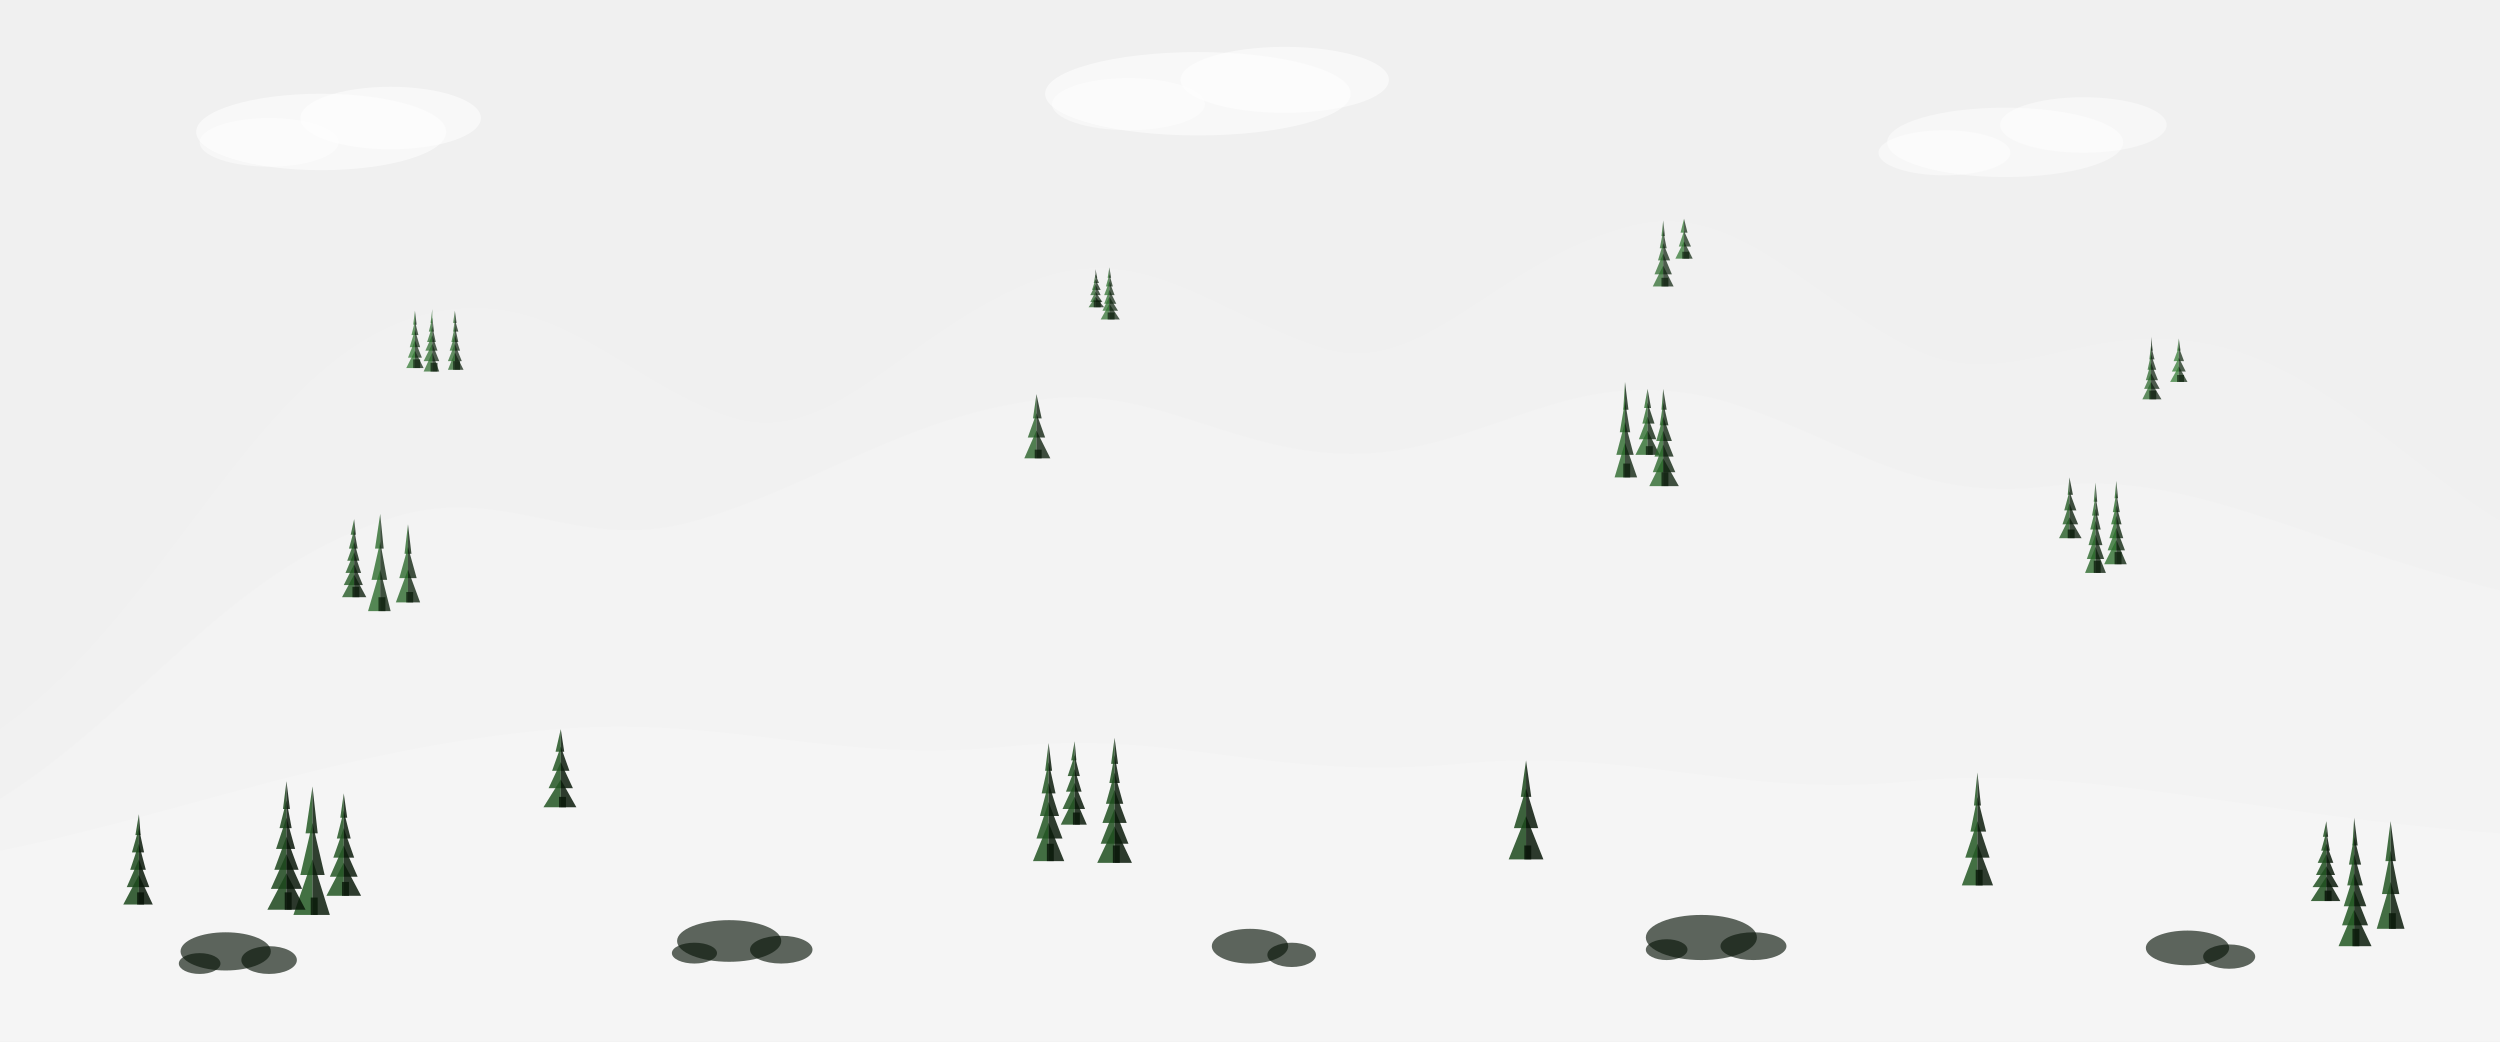
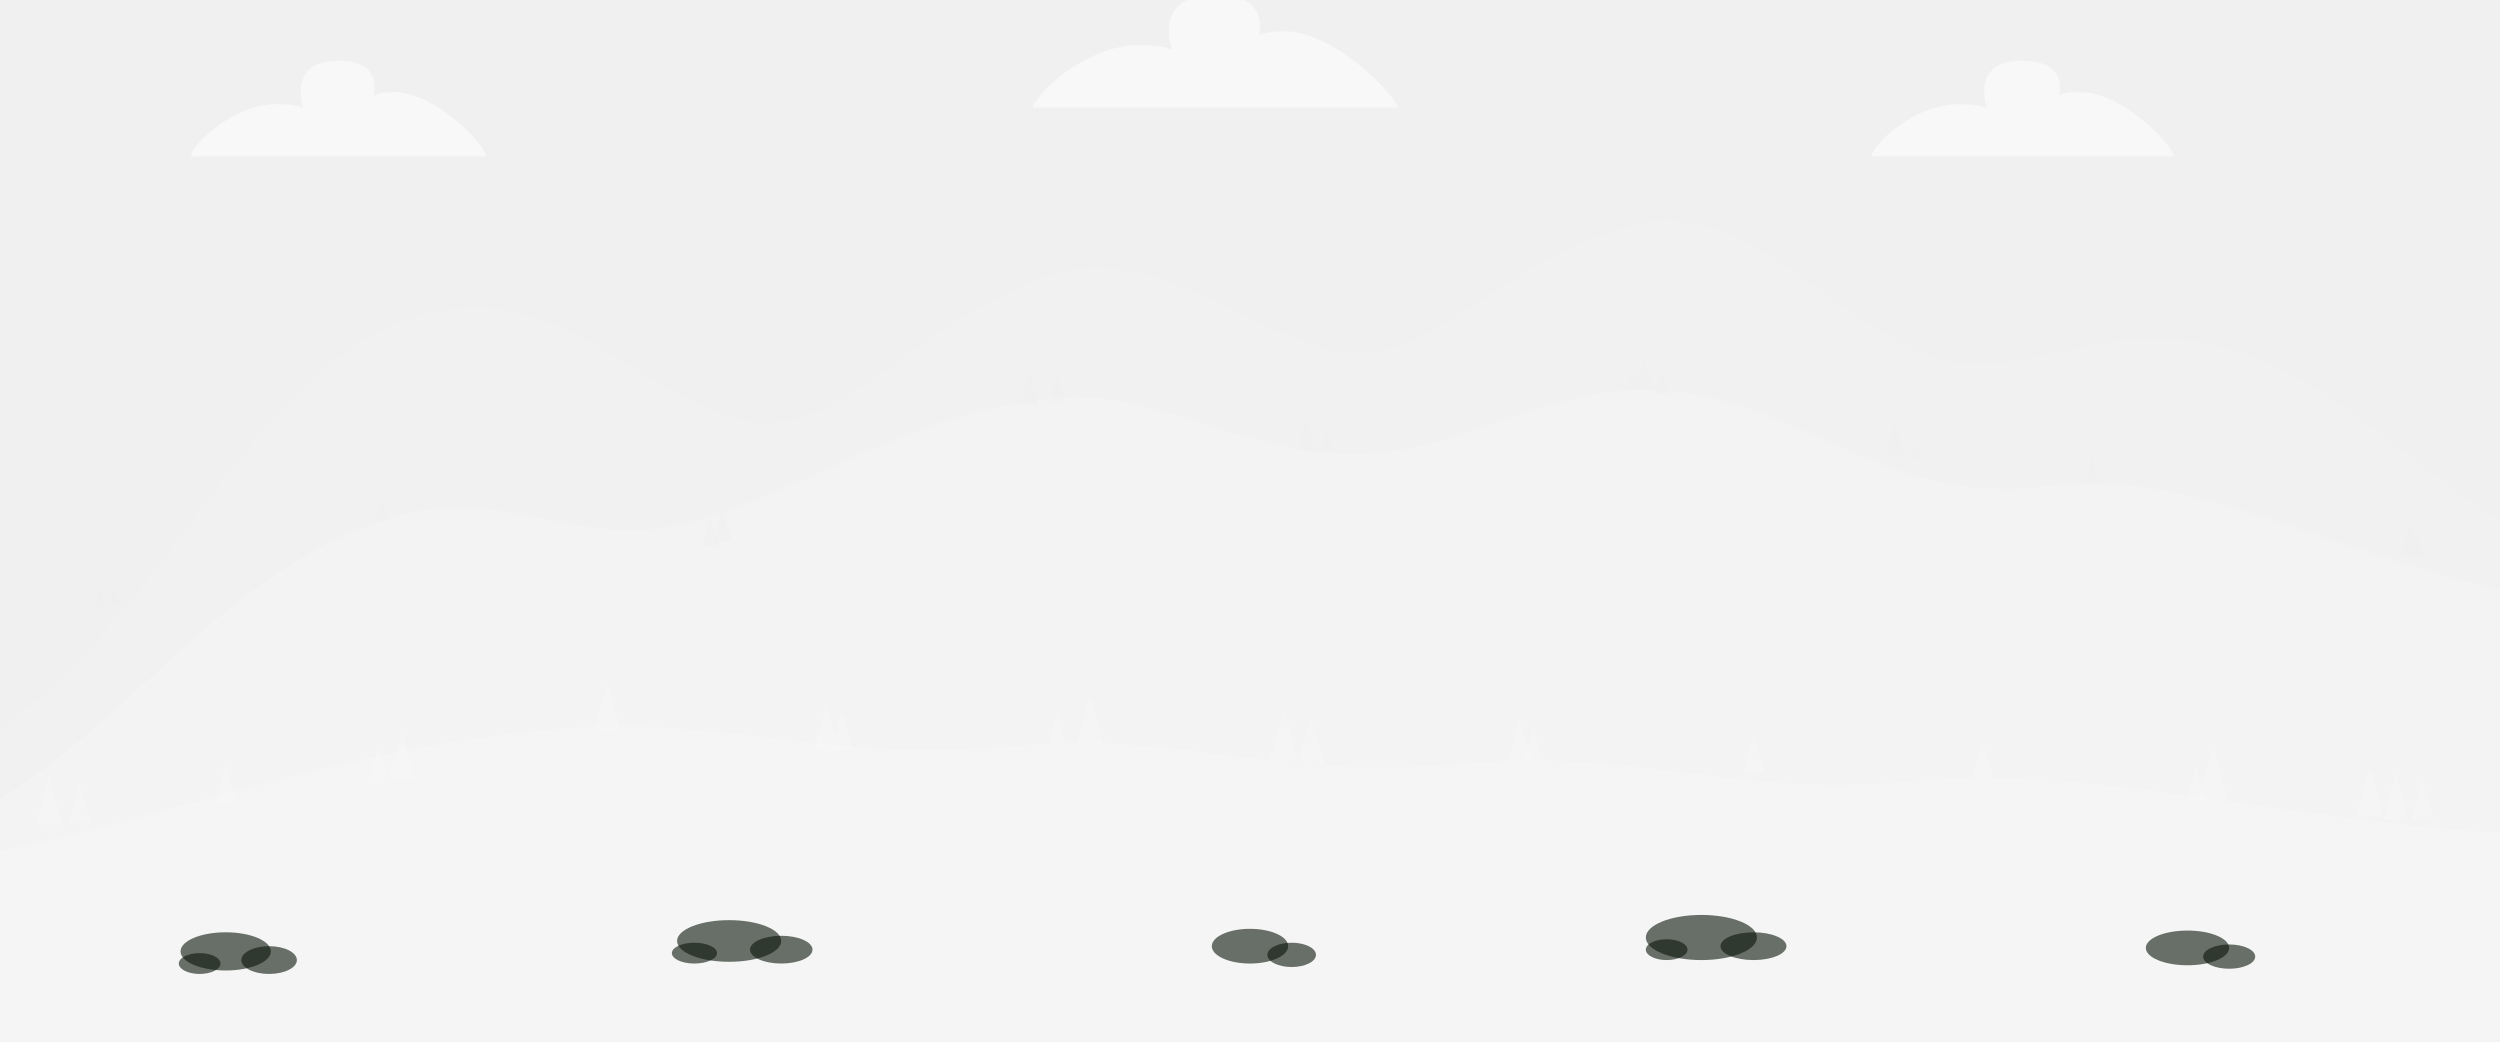
<svg xmlns="http://www.w3.org/2000/svg" viewBox="0 0 1440 600" preserveAspectRatio="xMidYMax slice">
-   <ellipse cx="185" cy="76" rx="72" ry="22" fill="white" fill-opacity="0.55" />
-   <ellipse cx="225" cy="68" rx="52" ry="18" fill="white" fill-opacity="0.55" />
-   <ellipse cx="155" cy="82" rx="40" ry="14" fill="white" fill-opacity="0.45" />
-   <ellipse cx="690" cy="54" rx="88" ry="24" fill="white" fill-opacity="0.55" />
-   <ellipse cx="740" cy="46" rx="60" ry="19" fill="white" fill-opacity="0.55" />
-   <ellipse cx="650" cy="60" rx="44" ry="15" fill="white" fill-opacity="0.45" />
-   <ellipse cx="1155" cy="82" rx="68" ry="20" fill="white" fill-opacity="0.45" />
-   <ellipse cx="1200" cy="72" rx="48" ry="16" fill="white" fill-opacity="0.45" />
-   <ellipse cx="1120" cy="88" rx="38" ry="13" fill="white" fill-opacity="0.45" />
+   <path d="M110,90 C110,84 134,60 159,60 C185,60 177,69 177,69 C177,69 161,35 195,35 C229,35 211,67 211,67 C211,67 204,53 227,53 C251,53 280,84 280,90 Z" fill="white" fill-opacity="0.50" />
+   <path d="M595,62 C595,56 624,26 656,26 C687,26 678,37 678,37 C678,37 658,-3 700,-3 C742,-3 720,35 720,35 C720,35 710,18 740,18 C769,18 805,56 805,62 Z" fill="white" fill-opacity="0.50" />
+   <path d="M1078,90 C1078,84 1102,60 1128,60 C1154,60 1147,69 1147,69 C1147,69 1130,35 1165,35 C1200,35 1182,67 1182,67 C1182,67 1174,53 1198,53 C1223,53 1252,84 1252,90 Z" fill="white" fill-opacity="0.50" />
  <path fill="white" fill-opacity="0.08" d="M0,420 C100,350 150,200 250,180 C320,165 360,220 420,240 C480,260 520,190 600,160 C660,140 700,180 760,200 C820,220 860,150 940,130 C1000,115 1040,170 1100,200 C1160,230 1200,180 1280,200 C1340,215 1390,270 1440,300 L1440,600 L0,600 Z" />
-   <g fill="#1c471c" fill-opacity="0.72">
-     <polygon points="249,178 249,186 248,186" fill="#2a6a2a" fill-opacity="0.72" />
-     <polygon points="249,178 249,186 249,186" fill="#0e230e" fill-opacity="0.72" />
-     <polygon points="249,183 249,191 247,191" fill="#2a6a2a" fill-opacity="0.72" />
-     <polygon points="249,183 249,191 250,191" fill="#0e230e" fill-opacity="0.72" />
-     <polygon points="249,188 249,197 246,197" fill="#2a6a2a" fill-opacity="0.72" />
-     <polygon points="249,188 249,197 251,197" fill="#0e230e" fill-opacity="0.72" />
-     <polygon points="249,193 249,202 245,202" fill="#2a6a2a" fill-opacity="0.72" />
-     <polygon points="249,193 249,202 252,202" fill="#0e230e" fill-opacity="0.72" />
-     <polygon points="249,198 249,208 244,208" fill="#2a6a2a" fill-opacity="0.72" />
-     <polygon points="249,198 249,208 253,208" fill="#0e230e" fill-opacity="0.72" />
-     <polygon points="249,203 249,214 244,214" fill="#2a6a2a" fill-opacity="0.72" />
-     <polygon points="249,203 249,214 253,214" fill="#0e230e" fill-opacity="0.72" />
-     <rect x="248" y="209" width="4" height="5" fill="#0c1f0c" fill-opacity="0.72" />
-   </g>
-   <g fill="#205020" fill-opacity="0.72">
-     <polygon points="239,179 239,187 238,187" fill="#307830" fill-opacity="0.72" />
-     <polygon points="239,179 239,187 240,187" fill="#102810" fill-opacity="0.72" />
-     <polygon points="239,185 239,193 237,193" fill="#307830" fill-opacity="0.72" />
-     <polygon points="239,185 239,193 241,193" fill="#102810" fill-opacity="0.72" />
-     <polygon points="239,190 239,200 236,200" fill="#307830" fill-opacity="0.72" />
-     <polygon points="239,190 239,200 242,200" fill="#102810" fill-opacity="0.72" />
-     <polygon points="239,196 239,206 235,206" fill="#307830" fill-opacity="0.72" />
-     <polygon points="239,196 239,206 243,206" fill="#102810" fill-opacity="0.72" />
-     <polygon points="239,202 239,212 234,212" fill="#307830" fill-opacity="0.72" />
-     <polygon points="239,202 239,212 244,212" fill="#102810" fill-opacity="0.72" />
-     <rect x="238" y="207" width="4" height="5" fill="#0e240e" fill-opacity="0.72" />
-   </g>
-   <g fill="#1c451c" fill-opacity="0.72">
-     <polygon points="262,179 262,186 261,186" fill="#2a672a" fill-opacity="0.72" />
-     <polygon points="262,179 262,186 263,186" fill="#0e220e" fill-opacity="0.72" />
-     <polygon points="262,184 262,191 261,191" fill="#2a672a" fill-opacity="0.72" />
-     <polygon points="262,184 262,191 264,191" fill="#0e220e" fill-opacity="0.72" />
-     <polygon points="262,188 262,197 260,197" fill="#2a672a" fill-opacity="0.72" />
-     <polygon points="262,188 262,197 264,197" fill="#0e220e" fill-opacity="0.72" />
-     <polygon points="262,193 262,202 259,202" fill="#2a672a" fill-opacity="0.72" />
-     <polygon points="262,193 262,202 265,202" fill="#0e220e" fill-opacity="0.72" />
-     <polygon points="262,198 262,208 258,208" fill="#2a672a" fill-opacity="0.72" />
-     <polygon points="262,198 262,208 266,208" fill="#0e220e" fill-opacity="0.72" />
-     <polygon points="262,203 262,213 258,213" fill="#2a672a" fill-opacity="0.72" />
-     <polygon points="262,203 262,213 267,213" fill="#0e220e" fill-opacity="0.72" />
-     <rect x="261" y="208" width="4" height="5" fill="#0c1f0c" fill-opacity="0.72" />
-   </g>
-   <g fill="#1a411a" fill-opacity="0.72">
-     <polygon points="631,155 631,160 631,160" fill="#276127" fill-opacity="0.72" />
-     <polygon points="631,155 631,160 632,160" fill="#0d200d" fill-opacity="0.72" />
-     <polygon points="631,158 631,163 630,163" fill="#276127" fill-opacity="0.72" />
-     <polygon points="631,158 631,163 633,163" fill="#0d200d" fill-opacity="0.72" />
-     <polygon points="631,161 631,167 629,167" fill="#276127" fill-opacity="0.72" />
-     <polygon points="631,161 631,167 634,167" fill="#0d200d" fill-opacity="0.72" />
-     <polygon points="631,164 631,170 628,170" fill="#276127" fill-opacity="0.72" />
-     <polygon points="631,164 631,170 634,170" fill="#0d200d" fill-opacity="0.72" />
-     <polygon points="631,168 631,174 628,174" fill="#276127" fill-opacity="0.72" />
-     <polygon points="631,168 631,174 635,174" fill="#0d200d" fill-opacity="0.72" />
-     <polygon points="631,171 631,177 627,177" fill="#276127" fill-opacity="0.72" />
-     <polygon points="631,171 631,177 636,177" fill="#0d200d" fill-opacity="0.72" />
-     <rect x="630" y="173" width="4" height="4" fill="#0b1d0b" fill-opacity="0.72" />
-   </g>
-   <g fill="#1e4b1e" fill-opacity="0.72">
-     <polygon points="639,154 639,160 638,160" fill="#2d702d" fill-opacity="0.72" />
-     <polygon points="639,154 639,160 640,160" fill="#0f250f" fill-opacity="0.72" />
-     <polygon points="639,158 639,165 637,165" fill="#2d702d" fill-opacity="0.72" />
-     <polygon points="639,158 639,165 641,165" fill="#0f250f" fill-opacity="0.72" />
-     <polygon points="639,162 639,170 636,170" fill="#2d702d" fill-opacity="0.72" />
-     <polygon points="639,162 639,170 642,170" fill="#0f250f" fill-opacity="0.72" />
-     <polygon points="639,167 639,175 636,175" fill="#2d702d" fill-opacity="0.72" />
-     <polygon points="639,167 639,175 643,175" fill="#0f250f" fill-opacity="0.72" />
-     <polygon points="639,171 639,179 635,179" fill="#2d702d" fill-opacity="0.72" />
-     <polygon points="639,171 639,179 644,179" fill="#0f250f" fill-opacity="0.72" />
-     <polygon points="639,175 639,184 634,184" fill="#2d702d" fill-opacity="0.72" />
-     <polygon points="639,175 639,184 645,184" fill="#0f250f" fill-opacity="0.72" />
-     <rect x="638" y="180" width="4" height="4" fill="#0d210d" fill-opacity="0.72" />
-   </g>
-   <g fill="#1c461c" fill-opacity="0.72">
-     <polygon points="958,127 958,136 957,136" fill="#2a692a" fill-opacity="0.72" />
-     <polygon points="958,127 958,136 959,136" fill="#0e230e" fill-opacity="0.72" />
-     <polygon points="958,133 958,143 956,143" fill="#2a692a" fill-opacity="0.72" />
-     <polygon points="958,133 958,143 960,143" fill="#0e230e" fill-opacity="0.72" />
-     <polygon points="958,140 958,150 955,150" fill="#2a692a" fill-opacity="0.72" />
-     <polygon points="958,140 958,150 962,150" fill="#0e230e" fill-opacity="0.72" />
-     <polygon points="958,146 958,158 953,158" fill="#2a692a" fill-opacity="0.72" />
-     <polygon points="958,146 958,158 963,158" fill="#0e230e" fill-opacity="0.72" />
-     <polygon points="958,153 958,165 952,165" fill="#2a692a" fill-opacity="0.72" />
-     <polygon points="958,153 958,165 964,165" fill="#0e230e" fill-opacity="0.72" />
-     <rect x="957" y="160" width="4" height="5" fill="#0c1f0c" fill-opacity="0.72" />
-   </g>
-   <g fill="#1f4e1f" fill-opacity="0.72">
-     <polygon points="970,126 970,134 968,134" fill="#2e752e" fill-opacity="0.72" />
-     <polygon points="970,126 970,134 972,134" fill="#0f270f" fill-opacity="0.72" />
-     <polygon points="970,133 970,142 967,142" fill="#2e752e" fill-opacity="0.72" />
-     <polygon points="970,133 970,142 974,142" fill="#0f270f" fill-opacity="0.72" />
-     <polygon points="970,139 970,149 965,149" fill="#2e752e" fill-opacity="0.72" />
-     <polygon points="970,139 970,149 975,149" fill="#0f270f" fill-opacity="0.72" />
-     <rect x="969" y="145" width="4" height="4" fill="#0d230d" fill-opacity="0.72" />
-   </g>
-   <g fill="#1b431b" fill-opacity="0.72">
-     <polygon points="1239,194 1239,202 1239,202" fill="#286428" fill-opacity="0.72" />
-     <polygon points="1239,194 1239,202 1240,202" fill="#0d210d" fill-opacity="0.72" />
-     <polygon points="1239,199 1239,207 1238,207" fill="#286428" fill-opacity="0.72" />
-     <polygon points="1239,199 1239,207 1241,207" fill="#0d210d" fill-opacity="0.72" />
-     <polygon points="1239,204 1239,213 1237,213" fill="#286428" fill-opacity="0.72" />
-     <polygon points="1239,204 1239,213 1242,213" fill="#0d210d" fill-opacity="0.72" />
-     <polygon points="1239,209 1239,219 1236,219" fill="#286428" fill-opacity="0.72" />
-     <polygon points="1239,209 1239,219 1243,219" fill="#0d210d" fill-opacity="0.72" />
-     <polygon points="1239,215 1239,224 1235,224" fill="#286428" fill-opacity="0.72" />
-     <polygon points="1239,215 1239,224 1244,224" fill="#0d210d" fill-opacity="0.72" />
-     <polygon points="1239,220 1239,230 1234,230" fill="#286428" fill-opacity="0.72" />
-     <polygon points="1239,220 1239,230 1245,230" fill="#0d210d" fill-opacity="0.72" />
-     <rect x="1238" y="225" width="4" height="5" fill="#0c1e0c" fill-opacity="0.72" />
-   </g>
-   <g fill="#205120" fill-opacity="0.72">
-     <polygon points="1255,195 1255,202 1254,202" fill="#307930" fill-opacity="0.72" />
-     <polygon points="1255,195 1255,202 1256,202" fill="#102810" fill-opacity="0.72" />
-     <polygon points="1255,200 1255,208 1252,208" fill="#307930" fill-opacity="0.72" />
-     <polygon points="1255,200 1255,208 1258,208" fill="#102810" fill-opacity="0.72" />
-     <polygon points="1255,206 1255,214 1251,214" fill="#307930" fill-opacity="0.72" />
-     <polygon points="1255,206 1255,214 1259,214" fill="#102810" fill-opacity="0.72" />
-     <polygon points="1255,211 1255,220 1250,220" fill="#307930" fill-opacity="0.72" />
-     <polygon points="1255,211 1255,220 1260,220" fill="#102810" fill-opacity="0.72" />
-     <rect x="1254" y="216" width="4" height="4" fill="#0e240e" fill-opacity="0.72" />
-   </g>
+   <polygon points="126,202 124,210 129,210" fill="#f5f5f5" fill-opacity="0.08" />
+   <polygon points="133,198 129,209 136,209" fill="#f5f5f5" fill-opacity="0.08" />
+   <polygon points="248,171 245,181 250,181" fill="#f5f5f5" fill-opacity="0.08" />
+   <polygon points="253,172 251,181 255,181" fill="#f5f5f5" fill-opacity="0.08" />
+   <polygon points="440,219 437,230 443,230" fill="#f5f5f5" fill-opacity="0.08" />
+   <polygon points="627,149 625,157 629,157" fill="#f5f5f5" fill-opacity="0.08" />
+   <polygon points="632,145 629,155 635,155" fill="#f5f5f5" fill-opacity="0.08" />
+   <polygon points="637,147 634,156 639,156" fill="#f5f5f5" fill-opacity="0.08" />
+   <polygon points="785,187 783,194 787,194" fill="#f5f5f5" fill-opacity="0.08" />
+   <polygon points="795,182 793,193 798,193" fill="#f5f5f5" fill-opacity="0.08" />
+   <polygon points="959,116 956,127 962,127" fill="#f5f5f5" fill-opacity="0.08" />
+   <polygon points="965,119 962,129 968,129" fill="#f5f5f5" fill-opacity="0.08" />
+   <polygon points="1095,172 1092,183 1098,183" fill="#f5f5f5" fill-opacity="0.08" />
+   <polygon points="1103,175 1100,185 1106,185" fill="#f5f5f5" fill-opacity="0.08" />
+   <polygon points="1241,183 1238,195 1244,195" fill="#f5f5f5" fill-opacity="0.08" />
+   <polygon points="1372,226 1369,237 1375,237" fill="#f5f5f5" fill-opacity="0.08" />
+   <polygon points="1380,233 1378,240 1382,240" fill="#f5f5f5" fill-opacity="0.08" />
+   <polygon points="1385,230 1382,240 1388,240" fill="#f5f5f5" fill-opacity="0.08" />
  <path fill="white" fill-opacity="0.11" d="M0,460 C80,410 130,330 220,300 C290,275 330,320 400,300 C470,280 520,240 600,230 C670,220 720,270 800,260 C870,250 910,210 990,230 C1060,250 1100,290 1180,280 C1260,270 1320,310 1440,340 L1440,600 L0,600 Z" />
-   <g fill="#1b461b" fill-opacity="0.78">
-     <polygon points="219,296 219,316 216,316" fill="#286928" fill-opacity="0.78" />
-     <polygon points="219,296 219,316 221,316" fill="#0d230d" fill-opacity="0.78" />
-     <polygon points="219,312 219,334 214,334" fill="#286928" fill-opacity="0.78" />
-     <polygon points="219,312 219,334 223,334" fill="#0d230d" fill-opacity="0.78" />
-     <polygon points="219,328 219,352 212,352" fill="#286928" fill-opacity="0.78" />
-     <polygon points="219,328 219,352 225,352" fill="#0d230d" fill-opacity="0.78" />
-     <rect x="218" y="344" width="4" height="8" fill="#0c1f0c" fill-opacity="0.78" />
-   </g>
-   <g fill="#163a16" fill-opacity="0.78">
-     <polygon points="204,299 204,308 202,308" fill="#215721" fill-opacity="0.78" />
-     <polygon points="204,299 204,308 205,308" fill="#0b1d0b" fill-opacity="0.78" />
-     <polygon points="204,305 204,316 201,316" fill="#215721" fill-opacity="0.78" />
-     <polygon points="204,305 204,316 206,316" fill="#0b1d0b" fill-opacity="0.78" />
-     <polygon points="204,312 204,323 200,323" fill="#215721" fill-opacity="0.78" />
-     <polygon points="204,312 204,323 207,323" fill="#0b1d0b" fill-opacity="0.78" />
-     <polygon points="204,318 204,330 199,330" fill="#215721" fill-opacity="0.78" />
-     <polygon points="204,318 204,330 208,330" fill="#0b1d0b" fill-opacity="0.78" />
-     <polygon points="204,325 204,337 198,337" fill="#215721" fill-opacity="0.78" />
-     <polygon points="204,325 204,337 209,337" fill="#0b1d0b" fill-opacity="0.78" />
-     <polygon points="204,331 204,344 197,344" fill="#215721" fill-opacity="0.78" />
-     <polygon points="204,331 204,344 211,344" fill="#0b1d0b" fill-opacity="0.78" />
-     <rect x="203" y="338" width="4" height="6" fill="#091a09" fill-opacity="0.78" />
-   </g>
-   <g fill="#1b441b" fill-opacity="0.78">
-     <polygon points="235,302 235,319 233,319" fill="#286628" fill-opacity="0.78" />
-     <polygon points="235,302 235,319 237,319" fill="#0d220d" fill-opacity="0.78" />
-     <polygon points="235,315 235,333 230,333" fill="#286628" fill-opacity="0.78" />
-     <polygon points="235,315 235,333 240,333" fill="#0d220d" fill-opacity="0.78" />
-     <polygon points="235,328 235,347 228,347" fill="#286628" fill-opacity="0.78" />
-     <polygon points="235,328 235,347 242,347" fill="#0d220d" fill-opacity="0.78" />
-     <rect x="234" y="341" width="4" height="6" fill="#0c1e0c" fill-opacity="0.78" />
-   </g>
-   <g fill="#193f19" fill-opacity="0.78">
-     <polygon points="597,227 597,241 595,241" fill="#255e25" fill-opacity="0.78" />
-     <polygon points="597,227 597,241 600,241" fill="#0c1f0c" fill-opacity="0.78" />
-     <polygon points="597,238 597,252 592,252" fill="#255e25" fill-opacity="0.78" />
-     <polygon points="597,238 597,252 602,252" fill="#0c1f0c" fill-opacity="0.78" />
-     <polygon points="597,248 597,264 590,264" fill="#255e25" fill-opacity="0.78" />
-     <polygon points="597,248 597,264 605,264" fill="#0c1f0c" fill-opacity="0.78" />
-     <rect x="596" y="259" width="4" height="5" fill="#0b1c0b" fill-opacity="0.78" />
-   </g>
-   <g fill="#1c471c" fill-opacity="0.78">
-     <polygon points="949,224 949,235 947,235" fill="#2a6a2a" fill-opacity="0.78" />
-     <polygon points="949,224 949,235 951,235" fill="#0e230e" fill-opacity="0.78" />
-     <polygon points="949,232 949,244 946,244" fill="#2a6a2a" fill-opacity="0.78" />
-     <polygon points="949,232 949,244 953,244" fill="#0e230e" fill-opacity="0.78" />
-     <polygon points="949,240 949,253 944,253" fill="#2a6a2a" fill-opacity="0.78" />
-     <polygon points="949,240 949,253 954,253" fill="#0e230e" fill-opacity="0.78" />
-     <polygon points="949,248 949,262 942,262" fill="#2a6a2a" fill-opacity="0.78" />
-     <polygon points="949,248 949,262 956,262" fill="#0e230e" fill-opacity="0.78" />
-     <rect x="948" y="257" width="4" height="5" fill="#0c1f0c" fill-opacity="0.78" />
-   </g>
-   <g fill="#1a441a" fill-opacity="0.78">
-     <polygon points="936,220 936,236 935,236" fill="#276627" fill-opacity="0.78" />
-     <polygon points="936,220 936,236 938,236" fill="#0d220d" fill-opacity="0.78" />
-     <polygon points="936,231 936,249 933,249" fill="#276627" fill-opacity="0.78" />
-     <polygon points="936,231 936,249 939,249" fill="#0d220d" fill-opacity="0.78" />
-     <polygon points="936,243 936,262 931,262" fill="#276627" fill-opacity="0.78" />
-     <polygon points="936,243 936,262 941,262" fill="#0d220d" fill-opacity="0.78" />
-     <polygon points="936,255 936,275 930,275" fill="#276627" fill-opacity="0.78" />
-     <polygon points="936,255 936,275 943,275" fill="#0d220d" fill-opacity="0.78" />
-     <rect x="935" y="267" width="4" height="8" fill="#0b1e0b" fill-opacity="0.78" />
-   </g>
-   <g fill="#1b441b" fill-opacity="0.78">
-     <polygon points="958,224 958,236 957,236" fill="#286628" fill-opacity="0.78" />
-     <polygon points="958,224 958,236 960,236" fill="#0d220d" fill-opacity="0.78" />
-     <polygon points="958,232 958,245 956,245" fill="#286628" fill-opacity="0.78" />
-     <polygon points="958,232 958,245 961,245" fill="#0d220d" fill-opacity="0.78" />
-     <polygon points="958,240 958,254 954,254" fill="#286628" fill-opacity="0.78" />
-     <polygon points="958,240 958,254 963,254" fill="#0d220d" fill-opacity="0.78" />
-     <polygon points="958,248 958,263 953,263" fill="#286628" fill-opacity="0.78" />
-     <polygon points="958,248 958,263 964,263" fill="#0d220d" fill-opacity="0.78" />
-     <polygon points="958,256 958,272 952,272" fill="#286628" fill-opacity="0.78" />
-     <polygon points="958,256 958,272 965,272" fill="#0d220d" fill-opacity="0.78" />
-     <polygon points="958,264 958,280 950,280" fill="#286628" fill-opacity="0.78" />
-     <polygon points="958,264 958,280 967,280" fill="#0d220d" fill-opacity="0.78" />
-     <rect x="957" y="272" width="4" height="8" fill="#0c1e0c" fill-opacity="0.78" />
-   </g>
-   <g fill="#1a441a" fill-opacity="0.78">
-     <polygon points="1207,278 1207,289 1206,289" fill="#276627" fill-opacity="0.78" />
-     <polygon points="1207,278 1207,289 1208,289" fill="#0d220d" fill-opacity="0.78" />
-     <polygon points="1207,286 1207,297 1205,297" fill="#276627" fill-opacity="0.78" />
-     <polygon points="1207,286 1207,297 1209,297" fill="#0d220d" fill-opacity="0.78" />
-     <polygon points="1207,293 1207,305 1204,305" fill="#276627" fill-opacity="0.78" />
-     <polygon points="1207,293 1207,305 1210,305" fill="#0d220d" fill-opacity="0.78" />
-     <polygon points="1207,300 1207,314 1203,314" fill="#276627" fill-opacity="0.78" />
-     <polygon points="1207,300 1207,314 1211,314" fill="#0d220d" fill-opacity="0.78" />
-     <polygon points="1207,308 1207,322 1202,322" fill="#276627" fill-opacity="0.78" />
-     <polygon points="1207,308 1207,322 1212,322" fill="#0d220d" fill-opacity="0.78" />
-     <polygon points="1207,315 1207,330 1201,330" fill="#276627" fill-opacity="0.78" />
-     <polygon points="1207,315 1207,330 1213,330" fill="#0d220d" fill-opacity="0.78" />
-     <rect x="1206" y="323" width="4" height="7" fill="#0b1e0b" fill-opacity="0.78" />
-   </g>
-   <g fill="#173c17" fill-opacity="0.78">
-     <polygon points="1192,275 1192,285 1191,285" fill="#225a22" fill-opacity="0.78" />
-     <polygon points="1192,275 1192,285 1194,285" fill="#0b1e0b" fill-opacity="0.78" />
-     <polygon points="1192,283 1192,294 1189,294" fill="#225a22" fill-opacity="0.78" />
-     <polygon points="1192,283 1192,294 1196,294" fill="#0b1e0b" fill-opacity="0.78" />
-     <polygon points="1192,290 1192,302 1188,302" fill="#225a22" fill-opacity="0.78" />
-     <polygon points="1192,290 1192,302 1197,302" fill="#0b1e0b" fill-opacity="0.78" />
-     <polygon points="1192,298 1192,310 1186,310" fill="#225a22" fill-opacity="0.78" />
-     <polygon points="1192,298 1192,310 1199,310" fill="#0b1e0b" fill-opacity="0.78" />
-     <rect x="1191" y="305" width="4" height="5" fill="#0a1b0a" fill-opacity="0.78" />
-   </g>
-   <g fill="#1c481c" fill-opacity="0.78">
-     <polygon points="1219,277 1219,287 1218,287" fill="#2a6c2a" fill-opacity="0.78" />
-     <polygon points="1219,277 1219,287 1220,287" fill="#0e240e" fill-opacity="0.78" />
-     <polygon points="1219,284 1219,295 1217,295" fill="#2a6c2a" fill-opacity="0.78" />
-     <polygon points="1219,284 1219,295 1221,295" fill="#0e240e" fill-opacity="0.78" />
-     <polygon points="1219,291 1219,302 1216,302" fill="#2a6c2a" fill-opacity="0.78" />
-     <polygon points="1219,291 1219,302 1222,302" fill="#0e240e" fill-opacity="0.78" />
-     <polygon points="1219,297 1219,310 1215,310" fill="#2a6c2a" fill-opacity="0.78" />
-     <polygon points="1219,297 1219,310 1223,310" fill="#0e240e" fill-opacity="0.78" />
-     <polygon points="1219,304 1219,317 1214,317" fill="#2a6c2a" fill-opacity="0.78" />
-     <polygon points="1219,304 1219,317 1224,317" fill="#0e240e" fill-opacity="0.78" />
-     <polygon points="1219,311 1219,325 1212,325" fill="#2a6c2a" fill-opacity="0.78" />
-     <polygon points="1219,311 1219,325 1225,325" fill="#0e240e" fill-opacity="0.78" />
-     <rect x="1218" y="318" width="4" height="7" fill="#0c200c" fill-opacity="0.78" />
-   </g>
+   <polygon points="57,338 54,350 60,350" fill="#e9e9e9" fill-opacity="0.11" />
+   <polygon points="66,337 62,348 69,348" fill="#e9e9e9" fill-opacity="0.11" />
+   <polygon points="220,286 216,300 224,300" fill="#e9e9e9" fill-opacity="0.11" />
+   <polygon points="409,297 404,315 414,315" fill="#e9e9e9" fill-opacity="0.11" />
+   <polygon points="416,293 411,312 422,312" fill="#e9e9e9" fill-opacity="0.11" />
+   <polygon points="593,215 588,233 598,233" fill="#e9e9e9" fill-opacity="0.11" />
+   <polygon points="609,217 605,232 613,232" fill="#e9e9e9" fill-opacity="0.11" />
+   <polygon points="752,241 748,259 757,259" fill="#e9e9e9" fill-opacity="0.11" />
+   <polygon points="764,247 761,259 768,259" fill="#e9e9e9" fill-opacity="0.11" />
+   <polygon points="940,212 936,225 944,225" fill="#e9e9e9" fill-opacity="0.11" />
+   <polygon points="947,207 942,224 952,224" fill="#e9e9e9" fill-opacity="0.11" />
+   <polygon points="957,212 953,227 961,227" fill="#e9e9e9" fill-opacity="0.11" />
+   <polygon points="1091,244 1086,263 1097,263" fill="#e9e9e9" fill-opacity="0.11" />
+   <polygon points="1103,254 1100,265 1106,265" fill="#e9e9e9" fill-opacity="0.11" />
+   <polygon points="1205,264 1201,278 1209,278" fill="#e9e9e9" fill-opacity="0.11" />
+   <polygon points="1388,301 1383,320 1393,320" fill="#e9e9e9" fill-opacity="0.11" />
+   <polygon points="1393,308 1390,320 1396,320" fill="#e9e9e9" fill-opacity="0.11" />
  <path fill="white" fill-opacity="0.15" d="M0,490 C100,470 200,430 320,420 C420,412 480,440 580,430 C680,420 730,450 840,440 C940,430 1000,460 1100,450 C1200,440 1300,470 1440,480 L1440,600 L0,600 Z" />
-   <g fill="#133013" fill-opacity="0.85">
-     <polygon points="80,469 80,481 78,481" fill="#1c481c" fill-opacity="0.85" />
-     <polygon points="80,469 80,481 81,481" fill="#091809" fill-opacity="0.85" />
-     <polygon points="80,477 80,491 76,491" fill="#1c481c" fill-opacity="0.85" />
-     <polygon points="80,477 80,491 83,491" fill="#091809" fill-opacity="0.85" />
-     <polygon points="80,486 80,501 75,501" fill="#1c481c" fill-opacity="0.85" />
-     <polygon points="80,486 80,501 84,501" fill="#091809" fill-opacity="0.85" />
-     <polygon points="80,495 80,511 73,511" fill="#1c481c" fill-opacity="0.85" />
-     <polygon points="80,495 80,511 86,511" fill="#091809" fill-opacity="0.85" />
-     <polygon points="80,504 80,521 71,521" fill="#1c481c" fill-opacity="0.85" />
-     <polygon points="80,504 80,521 88,521" fill="#091809" fill-opacity="0.85" />
-     <rect x="79" y="514" width="4" height="7" fill="#081508" fill-opacity="0.85" />
-   </g>
-   <g fill="#183c18" fill-opacity="0.85">
-     <polygon points="180,453 180,480 176,480" fill="#245a24" fill-opacity="0.85" />
-     <polygon points="180,453 180,480 183,480" fill="#0c1e0c" fill-opacity="0.85" />
-     <polygon points="180,474 180,504 173,504" fill="#245a24" fill-opacity="0.85" />
-     <polygon points="180,474 180,504 187,504" fill="#0c1e0c" fill-opacity="0.85" />
-     <polygon points="180,495 180,527 169,527" fill="#245a24" fill-opacity="0.85" />
-     <polygon points="180,495 180,527 190,527" fill="#0c1e0c" fill-opacity="0.85" />
-     <rect x="179" y="517" width="4" height="10" fill="#0a1b0a" fill-opacity="0.85" />
-   </g>
-   <g fill="#132f13" fill-opacity="0.85">
-     <polygon points="165,450 165,466 163,466" fill="#1c461c" fill-opacity="0.85" />
-     <polygon points="165,450 165,466 167,466" fill="#091709" fill-opacity="0.85" />
-     <polygon points="165,461 165,477 161,477" fill="#1c461c" fill-opacity="0.85" />
-     <polygon points="165,461 165,477 168,477" fill="#091709" fill-opacity="0.85" />
-     <polygon points="165,471 165,489 159,489" fill="#1c461c" fill-opacity="0.85" />
-     <polygon points="165,471 165,489 170,489" fill="#091709" fill-opacity="0.85" />
-     <polygon points="165,482 165,501 158,501" fill="#1c461c" fill-opacity="0.85" />
-     <polygon points="165,482 165,501 172,501" fill="#091709" fill-opacity="0.85" />
-     <polygon points="165,492 165,512 156,512" fill="#1c461c" fill-opacity="0.85" />
-     <polygon points="165,492 165,512 174,512" fill="#091709" fill-opacity="0.85" />
-     <polygon points="165,503 165,524 154,524" fill="#1c461c" fill-opacity="0.85" />
-     <polygon points="165,503 165,524 176,524" fill="#091709" fill-opacity="0.85" />
-     <rect x="164" y="514" width="4" height="10" fill="#081508" fill-opacity="0.85" />
-   </g>
-   <g fill="#173917" fill-opacity="0.85">
-     <polygon points="198,457 198,471 196,471" fill="#225522" fill-opacity="0.85" />
-     <polygon points="198,457 198,471 200,471" fill="#0b1c0b" fill-opacity="0.85" />
-     <polygon points="198,467 198,483 194,483" fill="#225522" fill-opacity="0.85" />
-     <polygon points="198,467 198,483 202,483" fill="#0b1c0b" fill-opacity="0.85" />
-     <polygon points="198,477 198,494 192,494" fill="#225522" fill-opacity="0.85" />
-     <polygon points="198,477 198,494 204,494" fill="#0b1c0b" fill-opacity="0.85" />
-     <polygon points="198,487 198,505 190,505" fill="#225522" fill-opacity="0.85" />
-     <polygon points="198,487 198,505 206,505" fill="#0b1c0b" fill-opacity="0.85" />
-     <polygon points="198,497 198,516 188,516" fill="#225522" fill-opacity="0.85" />
-     <polygon points="198,497 198,516 208,516" fill="#0b1c0b" fill-opacity="0.85" />
-     <rect x="197" y="508" width="4" height="8" fill="#0a190a" fill-opacity="0.85" />
-   </g>
-   <g fill="#173917" fill-opacity="0.85">
-     <polygon points="323,420 323,433 320,433" fill="#225522" fill-opacity="0.85" />
-     <polygon points="323,420 323,433 325,433" fill="#0b1c0b" fill-opacity="0.85" />
-     <polygon points="323,430 323,444 318,444" fill="#225522" fill-opacity="0.85" />
-     <polygon points="323,430 323,444 328,444" fill="#0b1c0b" fill-opacity="0.85" />
-     <polygon points="323,439 323,454 316,454" fill="#225522" fill-opacity="0.85" />
-     <polygon points="323,439 323,454 330,454" fill="#0b1c0b" fill-opacity="0.85" />
-     <polygon points="323,449 323,465 313,465" fill="#225522" fill-opacity="0.85" />
-     <polygon points="323,449 323,465 332,465" fill="#0b1c0b" fill-opacity="0.85" />
-     <rect x="322" y="459" width="4" height="6" fill="#0a190a" fill-opacity="0.85" />
-   </g>
-   <g fill="#163716" fill-opacity="0.85">
-     <polygon points="619,427 619,438 617,438" fill="#215221" fill-opacity="0.85" />
-     <polygon points="619,427 619,438 620,438" fill="#0b1b0b" fill-opacity="0.85" />
-     <polygon points="619,435 619,447 615,447" fill="#215221" fill-opacity="0.85" />
-     <polygon points="619,435 619,447 622,447" fill="#0b1b0b" fill-opacity="0.85" />
-     <polygon points="619,443 619,456 614,456" fill="#215221" fill-opacity="0.85" />
-     <polygon points="619,443 619,456 623,456" fill="#0b1b0b" fill-opacity="0.85" />
-     <polygon points="619,451 619,466 612,466" fill="#215221" fill-opacity="0.85" />
-     <polygon points="619,451 619,466 625,466" fill="#0b1b0b" fill-opacity="0.85" />
-     <polygon points="619,459 619,475 611,475" fill="#215221" fill-opacity="0.85" />
-     <polygon points="619,459 619,475 626,475" fill="#0b1b0b" fill-opacity="0.85" />
-     <rect x="618" y="468" width="4" height="7" fill="#091809" fill-opacity="0.85" />
-   </g>
-   <g fill="#173917" fill-opacity="0.85">
-     <polygon points="604,428 604,444 602,444" fill="#225522" fill-opacity="0.85" />
-     <polygon points="604,428 604,444 606,444" fill="#0b1c0b" fill-opacity="0.85" />
-     <polygon points="604,439 604,457 600,457" fill="#225522" fill-opacity="0.85" />
-     <polygon points="604,439 604,457 608,457" fill="#0b1c0b" fill-opacity="0.85" />
-     <polygon points="604,451 604,470 599,470" fill="#225522" fill-opacity="0.85" />
-     <polygon points="604,451 604,470 610,470" fill="#0b1c0b" fill-opacity="0.85" />
-     <polygon points="604,462 604,483 597,483" fill="#225522" fill-opacity="0.85" />
-     <polygon points="604,462 604,483 612,483" fill="#0b1c0b" fill-opacity="0.85" />
-     <polygon points="604,474 604,496 595,496" fill="#225522" fill-opacity="0.85" />
-     <polygon points="604,474 604,496 613,496" fill="#0b1c0b" fill-opacity="0.85" />
-     <rect x="603" y="486" width="4" height="10" fill="#0a190a" fill-opacity="0.85" />
-   </g>
-   <g fill="#153515" fill-opacity="0.85">
-     <polygon points="642,425 642,440 640,440" fill="#1f4f1f" fill-opacity="0.85" />
-     <polygon points="642,425 642,440 644,440" fill="#0a1a0a" fill-opacity="0.85" />
-     <polygon points="642,435 642,451 639,451" fill="#1f4f1f" fill-opacity="0.85" />
-     <polygon points="642,435 642,451 645,451" fill="#0a1a0a" fill-opacity="0.85" />
-     <polygon points="642,445 642,463 637,463" fill="#1f4f1f" fill-opacity="0.85" />
-     <polygon points="642,445 642,463 647,463" fill="#0a1a0a" fill-opacity="0.85" />
-     <polygon points="642,455 642,474 635,474" fill="#1f4f1f" fill-opacity="0.85" />
-     <polygon points="642,455 642,474 649,474" fill="#0a1a0a" fill-opacity="0.85" />
-     <polygon points="642,466 642,486 634,486" fill="#1f4f1f" fill-opacity="0.85" />
-     <polygon points="642,466 642,486 650,486" fill="#0a1a0a" fill-opacity="0.85" />
-     <polygon points="642,476 642,497 632,497" fill="#1f4f1f" fill-opacity="0.85" />
-     <polygon points="642,476 642,497 652,497" fill="#0a1a0a" fill-opacity="0.85" />
-     <rect x="641" y="487" width="4" height="10" fill="#091709" fill-opacity="0.85" />
-   </g>
-   <g fill="#133013" fill-opacity="0.85">
-     <polygon points="879,438 879,459 876,459" fill="#1c481c" fill-opacity="0.85" />
-     <polygon points="879,438 879,459 882,459" fill="#091809" fill-opacity="0.85" />
-     <polygon points="879,454 879,477 872,477" fill="#1c481c" fill-opacity="0.85" />
-     <polygon points="879,454 879,477 886,477" fill="#091809" fill-opacity="0.85" />
-     <polygon points="879,470 879,495 869,495" fill="#1c481c" fill-opacity="0.85" />
-     <polygon points="879,470 879,495 889,495" fill="#091809" fill-opacity="0.85" />
-     <rect x="878" y="487" width="4" height="8" fill="#081508" fill-opacity="0.85" />
-   </g>
-   <g fill="#183b18" fill-opacity="0.85">
-     <polygon points="1139,445 1139,464 1137,464" fill="#245824" fill-opacity="0.85" />
-     <polygon points="1139,445 1139,464 1141,464" fill="#0c1d0c" fill-opacity="0.85" />
-     <polygon points="1139,459 1139,479 1135,479" fill="#245824" fill-opacity="0.85" />
-     <polygon points="1139,459 1139,479 1144,479" fill="#0c1d0c" fill-opacity="0.85" />
-     <polygon points="1139,473 1139,494 1132,494" fill="#245824" fill-opacity="0.85" />
-     <polygon points="1139,473 1139,494 1146,494" fill="#0c1d0c" fill-opacity="0.85" />
-     <polygon points="1139,486 1139,510 1130,510" fill="#245824" fill-opacity="0.85" />
-     <polygon points="1139,486 1139,510 1148,510" fill="#0c1d0c" fill-opacity="0.85" />
-     <rect x="1138" y="501" width="4" height="9" fill="#0a1a0a" fill-opacity="0.85" />
-   </g>
-   <g fill="#173a17" fill-opacity="0.85">
-     <polygon points="1356,471 1356,487 1355,487" fill="#225722" fill-opacity="0.85" />
-     <polygon points="1356,471 1356,487 1358,487" fill="#0b1d0b" fill-opacity="0.85" />
-     <polygon points="1356,482 1356,498 1353,498" fill="#225722" fill-opacity="0.85" />
-     <polygon points="1356,482 1356,498 1360,498" fill="#0b1d0b" fill-opacity="0.85" />
-     <polygon points="1356,492 1356,510 1352,510" fill="#225722" fill-opacity="0.85" />
-     <polygon points="1356,492 1356,510 1361,510" fill="#0b1d0b" fill-opacity="0.85" />
-     <polygon points="1356,503 1356,522 1350,522" fill="#225722" fill-opacity="0.85" />
-     <polygon points="1356,503 1356,522 1363,522" fill="#0b1d0b" fill-opacity="0.85" />
-     <polygon points="1356,513 1356,533 1349,533" fill="#225722" fill-opacity="0.85" />
-     <polygon points="1356,513 1356,533 1364,533" fill="#0b1d0b" fill-opacity="0.85" />
-     <polygon points="1356,524 1356,545 1347,545" fill="#225722" fill-opacity="0.85" />
-     <polygon points="1356,524 1356,545 1366,545" fill="#0b1d0b" fill-opacity="0.85" />
-     <rect x="1355" y="535" width="4" height="10" fill="#0a1a0a" fill-opacity="0.85" />
-   </g>
-   <g fill="#153515" fill-opacity="0.85">
-     <polygon points="1340,473 1340,482 1338,482" fill="#1f4f1f" fill-opacity="0.85" />
-     <polygon points="1340,473 1340,482 1341,482" fill="#0a1a0a" fill-opacity="0.85" />
-     <polygon points="1340,479 1340,490 1337,490" fill="#1f4f1f" fill-opacity="0.85" />
-     <polygon points="1340,479 1340,490 1342,490" fill="#0a1a0a" fill-opacity="0.85" />
-     <polygon points="1340,486 1340,497 1335,497" fill="#1f4f1f" fill-opacity="0.85" />
-     <polygon points="1340,486 1340,497 1344,497" fill="#0a1a0a" fill-opacity="0.85" />
-     <polygon points="1340,492 1340,504 1334,504" fill="#1f4f1f" fill-opacity="0.85" />
-     <polygon points="1340,492 1340,504 1345,504" fill="#0a1a0a" fill-opacity="0.85" />
-     <polygon points="1340,499 1340,511 1332,511" fill="#1f4f1f" fill-opacity="0.85" />
-     <polygon points="1340,499 1340,511 1347,511" fill="#0a1a0a" fill-opacity="0.85" />
-     <polygon points="1340,505 1340,519 1331,519" fill="#1f4f1f" fill-opacity="0.85" />
-     <polygon points="1340,505 1340,519 1348,519" fill="#0a1a0a" fill-opacity="0.85" />
-     <rect x="1339" y="513" width="4" height="6" fill="#091709" fill-opacity="0.85" />
-   </g>
-   <g fill="#173917" fill-opacity="0.85">
-     <polygon points="1377,473 1377,496 1374,496" fill="#225522" fill-opacity="0.85" />
-     <polygon points="1377,473 1377,496 1380,496" fill="#0b1c0b" fill-opacity="0.85" />
-     <polygon points="1377,490 1377,515 1372,515" fill="#225522" fill-opacity="0.85" />
-     <polygon points="1377,490 1377,515 1382,515" fill="#0b1c0b" fill-opacity="0.85" />
-     <polygon points="1377,508 1377,535 1369,535" fill="#225522" fill-opacity="0.85" />
-     <polygon points="1377,508 1377,535 1385,535" fill="#0b1c0b" fill-opacity="0.85" />
-     <rect x="1376" y="526" width="4" height="9" fill="#0a190a" fill-opacity="0.85" />
-   </g>
-   <ellipse cx="130" cy="548" rx="26" ry="11" fill="#0a160a" fill-opacity="0.65" />
-   <ellipse cx="155" cy="553" rx="16" ry="8" fill="#0a160a" fill-opacity="0.65" />
-   <ellipse cx="115" cy="555" rx="12" ry="6" fill="#0a160a" fill-opacity="0.65" />
-   <ellipse cx="420" cy="542" rx="30" ry="12" fill="#0a160a" fill-opacity="0.65" />
-   <ellipse cx="450" cy="547" rx="18" ry="8" fill="#0a160a" fill-opacity="0.65" />
-   <ellipse cx="400" cy="549" rx="13" ry="6" fill="#0a160a" fill-opacity="0.65" />
-   <ellipse cx="720" cy="545" rx="22" ry="10" fill="#0a160a" fill-opacity="0.65" />
-   <ellipse cx="744" cy="550" rx="14" ry="7" fill="#0a160a" fill-opacity="0.65" />
-   <ellipse cx="980" cy="540" rx="32" ry="13" fill="#0a160a" fill-opacity="0.65" />
-   <ellipse cx="1010" cy="545" rx="19" ry="8" fill="#0a160a" fill-opacity="0.65" />
-   <ellipse cx="960" cy="547" rx="12" ry="6" fill="#0a160a" fill-opacity="0.65" />
-   <ellipse cx="1260" cy="546" rx="24" ry="10" fill="#0a160a" fill-opacity="0.65" />
-   <ellipse cx="1284" cy="551" rx="15" ry="7" fill="#0a160a" fill-opacity="0.65" />
+   <polygon points="28,448 21,475 36,475" fill="#ffffff" fill-opacity="0.15" />
+   <polygon points="46,452 40,474 52,474" fill="#ffffff" fill-opacity="0.15" />
+   <polygon points="130,440 124,462 136,462" fill="#ffffff" fill-opacity="0.15" />
+   <polygon points="218,430 212,451 224,451" fill="#ffffff" fill-opacity="0.15" />
+   <polygon points="232,422 224,450 239,450" fill="#ffffff" fill-opacity="0.15" />
+   <polygon points="350,393 342,422 358,422" fill="#ffffff" fill-opacity="0.15" />
+   <polygon points="476,406 469,432 483,432" fill="#ffffff" fill-opacity="0.15" />
+   <polygon points="485,410 479,432 491,432" fill="#ffffff" fill-opacity="0.15" />
+   <polygon points="609,410 604,428 614,428" fill="#ffffff" fill-opacity="0.15" />
+   <polygon points="628,401 620,429 636,429" fill="#ffffff" fill-opacity="0.15" />
+   <polygon points="740,409 731,439 748,439" fill="#ffffff" fill-opacity="0.15" />
+   <polygon points="755,413 748,440 763,440" fill="#ffffff" fill-opacity="0.15" />
+   <polygon points="875,415 869,438 882,438" fill="#ffffff" fill-opacity="0.15" />
+   <polygon points="883,418 878,438 888,438" fill="#ffffff" fill-opacity="0.15" />
+   <polygon points="1010,423 1004,445 1016,445" fill="#ffffff" fill-opacity="0.15" />
+   <polygon points="1142,427 1136,448 1148,448" fill="#ffffff" fill-opacity="0.15" />
+   <polygon points="1265,441 1260,460 1270,460" fill="#ffffff" fill-opacity="0.15" />
+   <polygon points="1275,430 1266,461 1283,461" fill="#ffffff" fill-opacity="0.15" />
+   <polygon points="1365,442 1357,470 1373,470" fill="#ffffff" fill-opacity="0.15" />
+   <polygon points="1380,445 1373,472 1387,472" fill="#ffffff" fill-opacity="0.15" />
+   <polygon points="1395,448 1389,472 1402,472" fill="#ffffff" fill-opacity="0.15" />
+   <ellipse cx="130" cy="548" rx="26" ry="11" fill="#0a160a" fill-opacity="0.60" />
+   <ellipse cx="155" cy="553" rx="16" ry="8" fill="#0a160a" fill-opacity="0.60" />
+   <ellipse cx="115" cy="555" rx="12" ry="6" fill="#0a160a" fill-opacity="0.60" />
+   <ellipse cx="420" cy="542" rx="30" ry="12" fill="#0a160a" fill-opacity="0.60" />
+   <ellipse cx="450" cy="547" rx="18" ry="8" fill="#0a160a" fill-opacity="0.60" />
+   <ellipse cx="400" cy="549" rx="13" ry="6" fill="#0a160a" fill-opacity="0.60" />
+   <ellipse cx="720" cy="545" rx="22" ry="10" fill="#0a160a" fill-opacity="0.60" />
+   <ellipse cx="744" cy="550" rx="14" ry="7" fill="#0a160a" fill-opacity="0.60" />
+   <ellipse cx="980" cy="540" rx="32" ry="13" fill="#0a160a" fill-opacity="0.60" />
+   <ellipse cx="1010" cy="545" rx="19" ry="8" fill="#0a160a" fill-opacity="0.60" />
+   <ellipse cx="960" cy="547" rx="12" ry="6" fill="#0a160a" fill-opacity="0.60" />
+   <ellipse cx="1260" cy="546" rx="24" ry="10" fill="#0a160a" fill-opacity="0.60" />
+   <ellipse cx="1284" cy="551" rx="15" ry="7" fill="#0a160a" fill-opacity="0.60" />
</svg>
